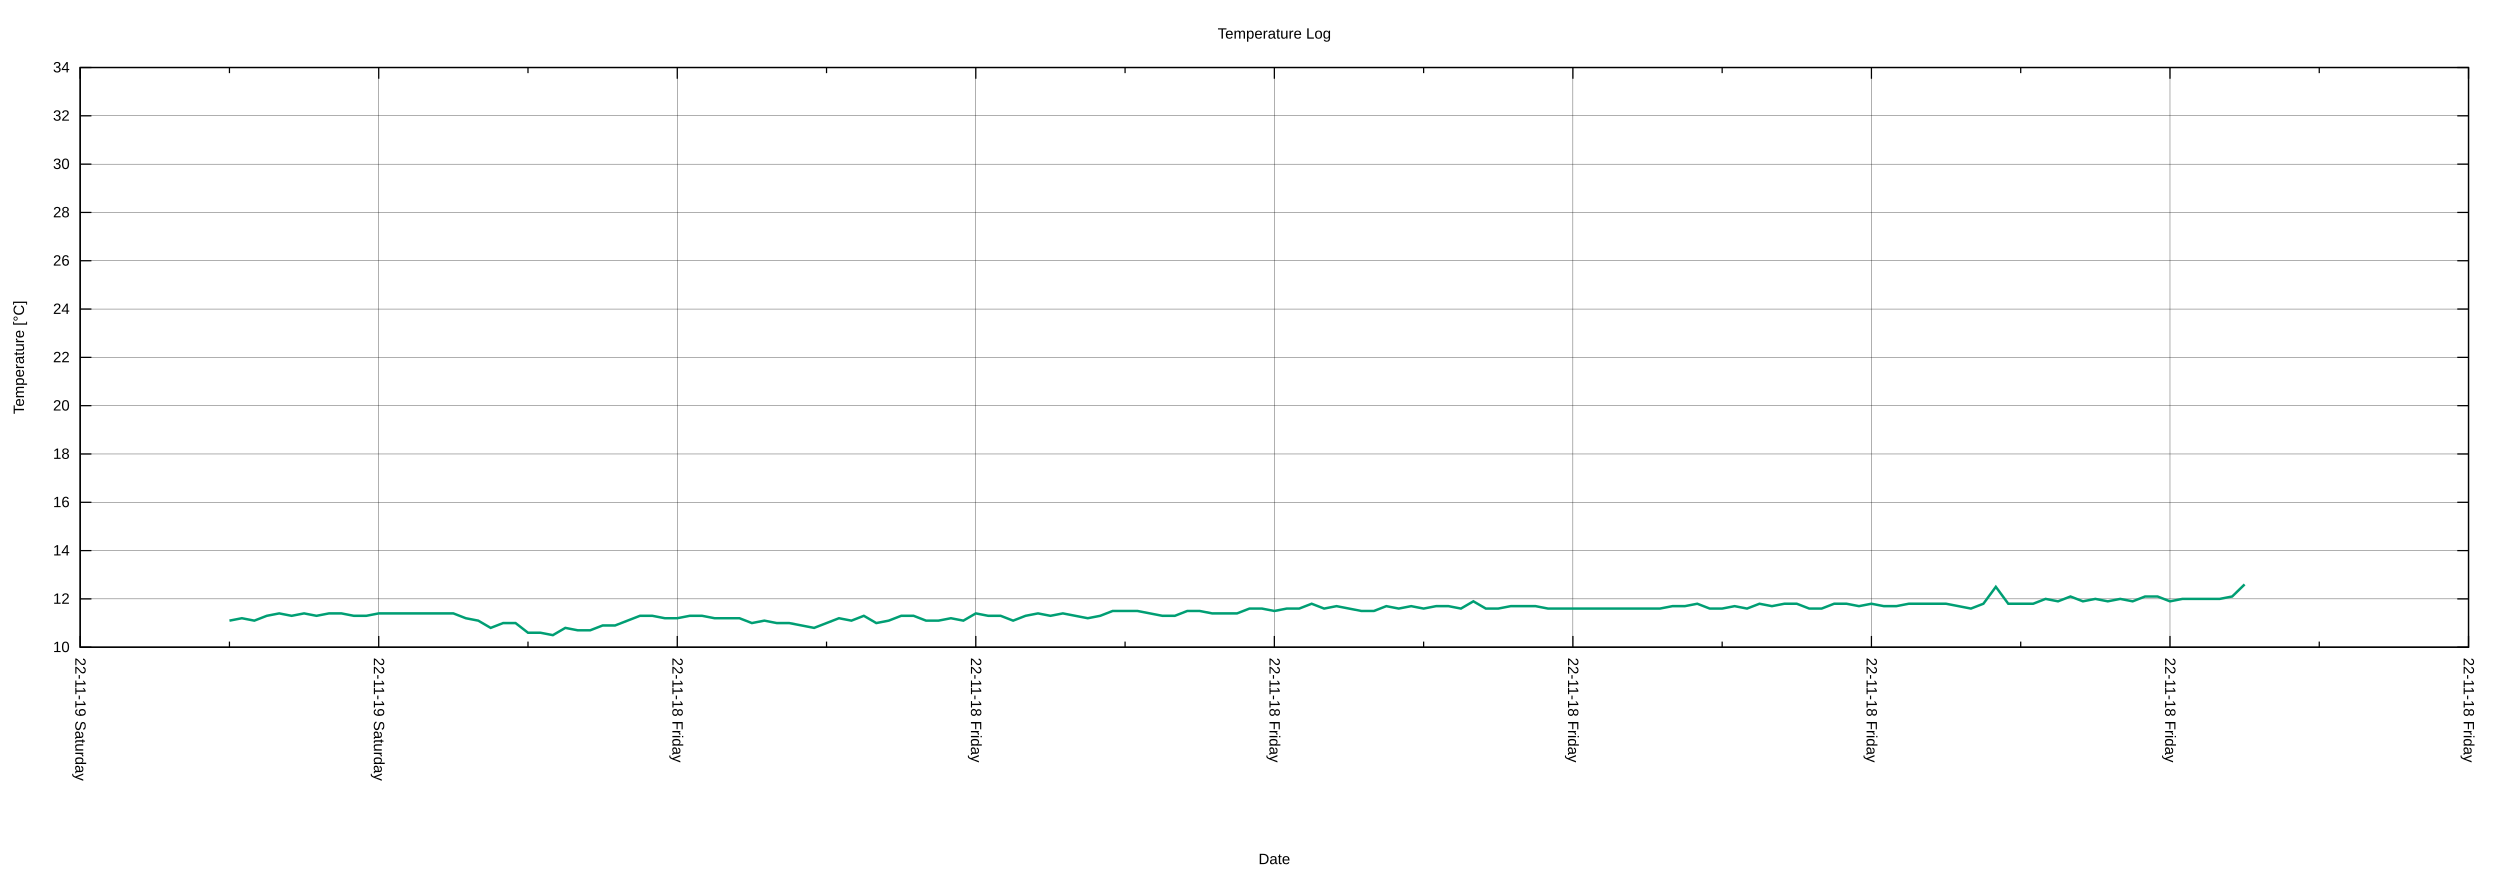
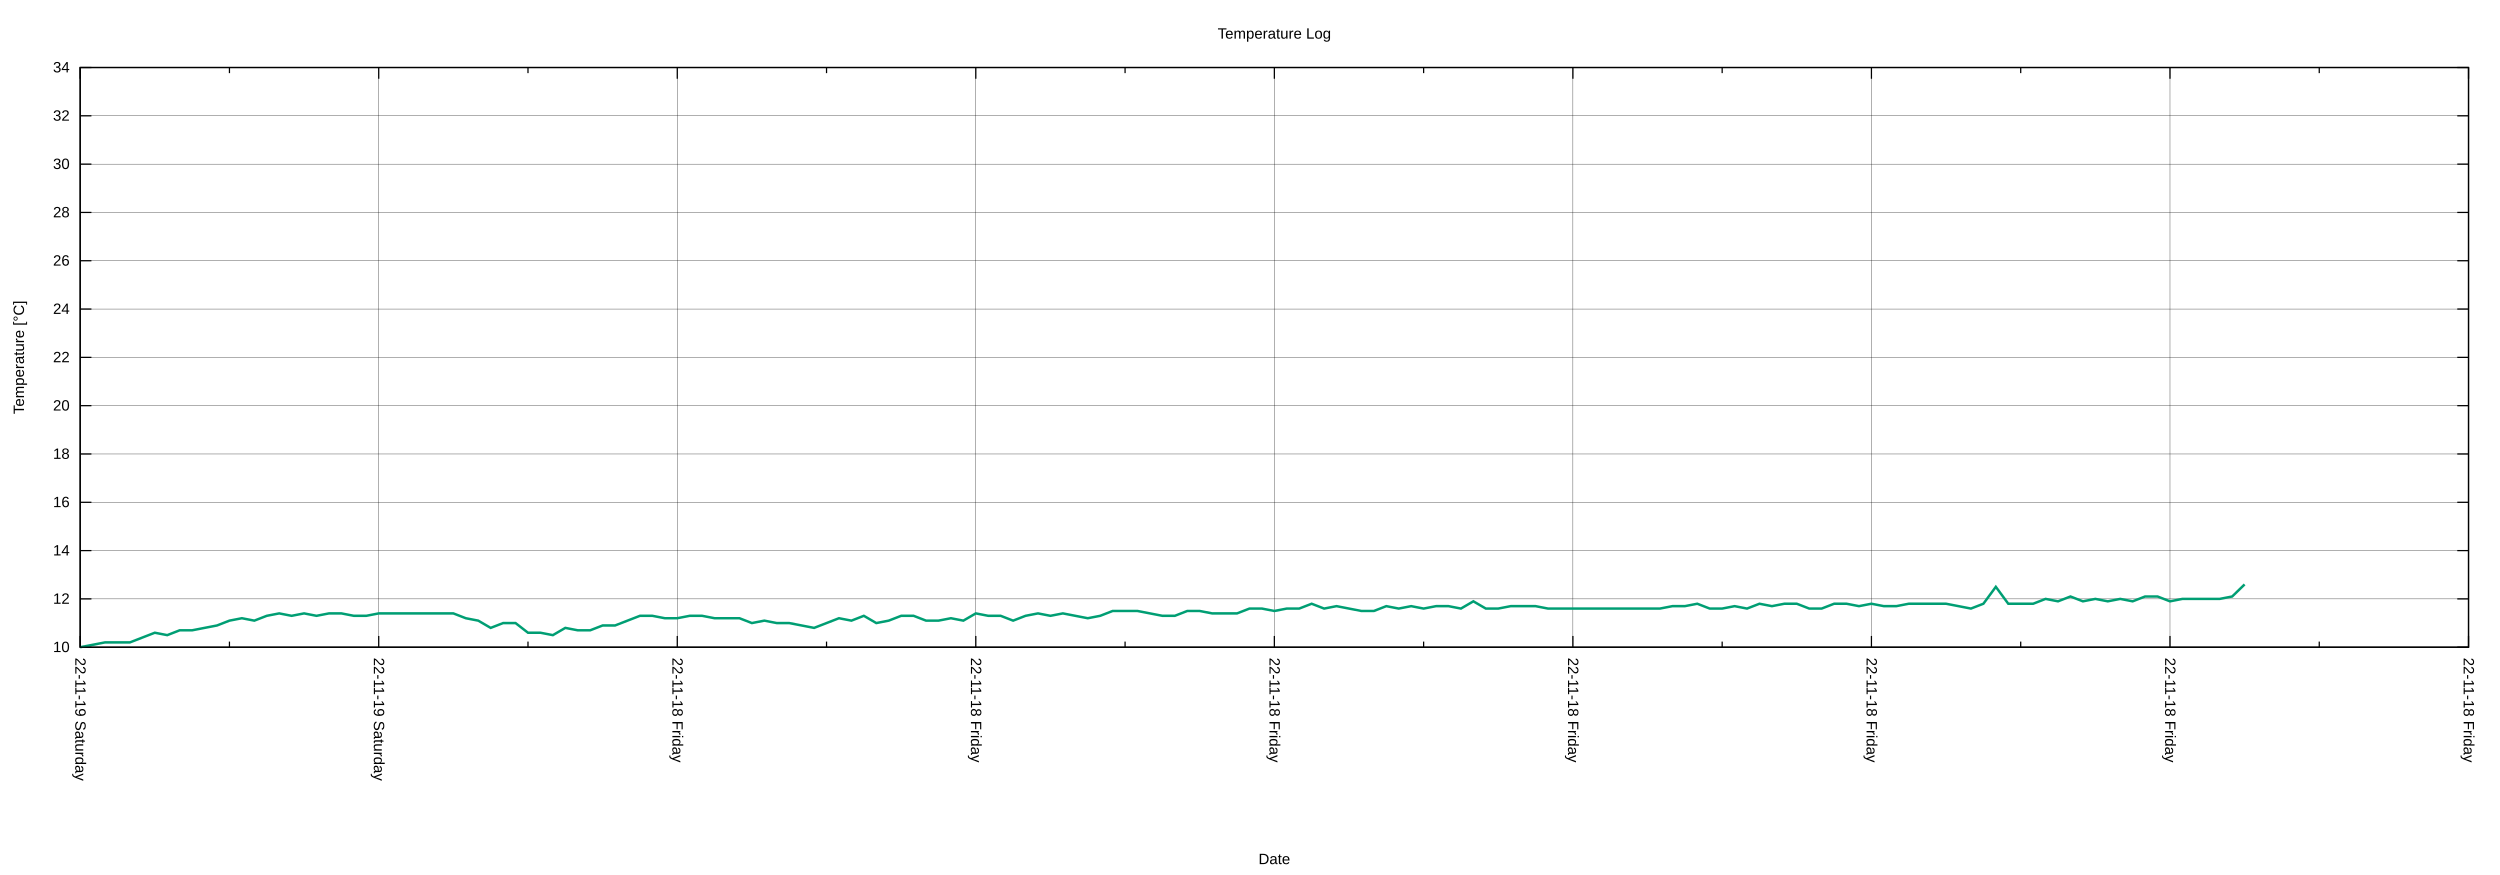
<svg xmlns="http://www.w3.org/2000/svg" xmlns:xlink="http://www.w3.org/1999/xlink" width="2000" height="700" viewBox="0 0 2000 700">
  <g id="gnuplot_canvas">
    <rect x="0" y="0" width="2000" height="700" fill="none" />
    <defs>
      <circle id="gpDot" r="0.5" stroke-width="0.5" stroke="currentColor" />
      <path id="gpPt0" stroke-width="0.222" stroke="currentColor" d="M-1,0 h2 M0,-1 v2" />
      <path id="gpPt1" stroke-width="0.222" stroke="currentColor" d="M-1,-1 L1,1 M1,-1 L-1,1" />
      <path id="gpPt2" stroke-width="0.222" stroke="currentColor" d="M-1,0 L1,0 M0,-1 L0,1 M-1,-1 L1,1 M-1,1 L1,-1" />
      <rect id="gpPt3" stroke-width="0.222" stroke="currentColor" x="-1" y="-1" width="2" height="2" />
      <rect id="gpPt4" stroke-width="0.222" stroke="currentColor" fill="currentColor" x="-1" y="-1" width="2" height="2" />
      <circle id="gpPt5" stroke-width="0.222" stroke="currentColor" cx="0" cy="0" r="1" />
      <use xlink:href="#gpPt5" id="gpPt6" fill="currentColor" stroke="none" />
      <path id="gpPt7" stroke-width="0.222" stroke="currentColor" d="M0,-1.33 L-1.33,0.67 L1.33,0.67 z" />
      <use xlink:href="#gpPt7" id="gpPt8" fill="currentColor" stroke="none" />
      <use xlink:href="#gpPt7" id="gpPt9" stroke="currentColor" transform="rotate(180)" />
      <use xlink:href="#gpPt9" id="gpPt10" fill="currentColor" stroke="none" />
      <use xlink:href="#gpPt3" id="gpPt11" stroke="currentColor" transform="rotate(45)" />
      <use xlink:href="#gpPt11" id="gpPt12" fill="currentColor" stroke="none" />
      <path id="gpPt13" stroke-width="0.222" stroke="currentColor" d="M0,1.330 L1.265,0.411 L0.782,-1.067 L-0.782,-1.076 L-1.265,0.411 z" />
      <use xlink:href="#gpPt13" id="gpPt14" fill="currentColor" stroke="none" />
      <filter id="textbox" filterUnits="objectBoundingBox" x="0" y="0" height="1" width="1">
        <feFlood flood-color="white" flood-opacity="1" result="bgnd" />
        <feComposite in="SourceGraphic" in2="bgnd" operator="atop" />
      </filter>
      <filter id="greybox" filterUnits="objectBoundingBox" x="0" y="0" height="1" width="1">
        <feFlood flood-color="lightgrey" flood-opacity="1" result="grey" />
        <feComposite in="SourceGraphic" in2="grey" operator="atop" />
      </filter>
    </defs>
    <g fill="none" color="white" stroke="currentColor" stroke-width="1.00" stroke-linecap="butt" stroke-linejoin="miter">
</g>
    <g fill="none" color="black" stroke="currentColor" stroke-width="1.00" stroke-linecap="butt" stroke-linejoin="miter">
</g>
    <g fill="none" color="black" stroke="black" stroke-width="0.25" stroke-linecap="butt" stroke-linejoin="miter">
</g>
    <g fill="none" color="black" stroke="currentColor" stroke-width="0.25" stroke-linecap="butt" stroke-linejoin="miter">
      <path stroke="black" class="gridline" d="M64.14,517.77 L1974.82,517.77  " />
    </g>
    <g fill="none" color="black" stroke="black" stroke-width="1.00" stroke-linecap="butt" stroke-linejoin="miter">
</g>
    <g fill="none" color="black" stroke="currentColor" stroke-width="1.00" stroke-linecap="butt" stroke-linejoin="miter">
      <path stroke="black" d="M64.14,517.77 L73.14,517.77 M1974.82,517.77 L1965.82,517.77  " />
      <g transform="translate(55.75,521.67)" stroke="none" fill="black" font-family="Arial" font-size="12.00" text-anchor="end">
        <text>
          <tspan font-family="Arial"> 10</tspan>
        </text>
      </g>
    </g>
    <g fill="none" color="black" stroke="currentColor" stroke-width="1.00" stroke-linecap="butt" stroke-linejoin="miter">
</g>
    <g fill="none" color="black" stroke="black" stroke-width="0.25" stroke-linecap="butt" stroke-linejoin="miter">
</g>
    <g fill="none" color="black" stroke="currentColor" stroke-width="0.25" stroke-linecap="butt" stroke-linejoin="miter">
      <path stroke="black" class="gridline" d="M64.14,479.12 L1974.82,479.12  " />
    </g>
    <g fill="none" color="black" stroke="black" stroke-width="1.00" stroke-linecap="butt" stroke-linejoin="miter">
</g>
    <g fill="none" color="black" stroke="currentColor" stroke-width="1.00" stroke-linecap="butt" stroke-linejoin="miter">
      <path stroke="black" d="M64.14,479.12 L73.14,479.12 M1974.82,479.12 L1965.82,479.12  " />
      <g transform="translate(55.75,483.02)" stroke="none" fill="black" font-family="Arial" font-size="12.00" text-anchor="end">
        <text>
          <tspan font-family="Arial"> 12</tspan>
        </text>
      </g>
    </g>
    <g fill="none" color="black" stroke="currentColor" stroke-width="1.00" stroke-linecap="butt" stroke-linejoin="miter">
</g>
    <g fill="none" color="black" stroke="black" stroke-width="0.25" stroke-linecap="butt" stroke-linejoin="miter">
</g>
    <g fill="none" color="black" stroke="currentColor" stroke-width="0.25" stroke-linecap="butt" stroke-linejoin="miter">
      <path stroke="black" class="gridline" d="M64.14,440.48 L1974.82,440.48  " />
    </g>
    <g fill="none" color="black" stroke="black" stroke-width="1.00" stroke-linecap="butt" stroke-linejoin="miter">
</g>
    <g fill="none" color="black" stroke="currentColor" stroke-width="1.00" stroke-linecap="butt" stroke-linejoin="miter">
      <path stroke="black" d="M64.14,440.48 L73.14,440.48 M1974.82,440.48 L1965.82,440.48  " />
      <g transform="translate(55.75,444.38)" stroke="none" fill="black" font-family="Arial" font-size="12.00" text-anchor="end">
        <text>
          <tspan font-family="Arial"> 14</tspan>
        </text>
      </g>
    </g>
    <g fill="none" color="black" stroke="currentColor" stroke-width="1.00" stroke-linecap="butt" stroke-linejoin="miter">
</g>
    <g fill="none" color="black" stroke="black" stroke-width="0.25" stroke-linecap="butt" stroke-linejoin="miter">
</g>
    <g fill="none" color="black" stroke="currentColor" stroke-width="0.25" stroke-linecap="butt" stroke-linejoin="miter">
      <path stroke="black" class="gridline" d="M64.14,401.83 L1974.82,401.83  " />
    </g>
    <g fill="none" color="black" stroke="black" stroke-width="1.00" stroke-linecap="butt" stroke-linejoin="miter">
</g>
    <g fill="none" color="black" stroke="currentColor" stroke-width="1.00" stroke-linecap="butt" stroke-linejoin="miter">
      <path stroke="black" d="M64.14,401.83 L73.14,401.83 M1974.82,401.83 L1965.82,401.83  " />
      <g transform="translate(55.75,405.73)" stroke="none" fill="black" font-family="Arial" font-size="12.00" text-anchor="end">
        <text>
          <tspan font-family="Arial"> 16</tspan>
        </text>
      </g>
    </g>
    <g fill="none" color="black" stroke="currentColor" stroke-width="1.00" stroke-linecap="butt" stroke-linejoin="miter">
</g>
    <g fill="none" color="black" stroke="black" stroke-width="0.25" stroke-linecap="butt" stroke-linejoin="miter">
</g>
    <g fill="none" color="black" stroke="currentColor" stroke-width="0.25" stroke-linecap="butt" stroke-linejoin="miter">
      <path stroke="black" class="gridline" d="M64.14,363.18 L1974.82,363.18  " />
    </g>
    <g fill="none" color="black" stroke="black" stroke-width="1.00" stroke-linecap="butt" stroke-linejoin="miter">
</g>
    <g fill="none" color="black" stroke="currentColor" stroke-width="1.00" stroke-linecap="butt" stroke-linejoin="miter">
      <path stroke="black" d="M64.14,363.18 L73.14,363.18 M1974.82,363.18 L1965.82,363.18  " />
      <g transform="translate(55.75,367.08)" stroke="none" fill="black" font-family="Arial" font-size="12.00" text-anchor="end">
        <text>
          <tspan font-family="Arial"> 18</tspan>
        </text>
      </g>
    </g>
    <g fill="none" color="black" stroke="currentColor" stroke-width="1.00" stroke-linecap="butt" stroke-linejoin="miter">
</g>
    <g fill="none" color="black" stroke="black" stroke-width="0.25" stroke-linecap="butt" stroke-linejoin="miter">
</g>
    <g fill="none" color="black" stroke="currentColor" stroke-width="0.25" stroke-linecap="butt" stroke-linejoin="miter">
      <path stroke="black" class="gridline" d="M64.14,324.54 L1974.82,324.54  " />
    </g>
    <g fill="none" color="black" stroke="black" stroke-width="1.00" stroke-linecap="butt" stroke-linejoin="miter">
</g>
    <g fill="none" color="black" stroke="currentColor" stroke-width="1.00" stroke-linecap="butt" stroke-linejoin="miter">
      <path stroke="black" d="M64.14,324.54 L73.14,324.54 M1974.82,324.54 L1965.82,324.54  " />
      <g transform="translate(55.75,328.44)" stroke="none" fill="black" font-family="Arial" font-size="12.00" text-anchor="end">
        <text>
          <tspan font-family="Arial"> 20</tspan>
        </text>
      </g>
    </g>
    <g fill="none" color="black" stroke="currentColor" stroke-width="1.00" stroke-linecap="butt" stroke-linejoin="miter">
</g>
    <g fill="none" color="black" stroke="black" stroke-width="0.25" stroke-linecap="butt" stroke-linejoin="miter">
</g>
    <g fill="none" color="black" stroke="currentColor" stroke-width="0.25" stroke-linecap="butt" stroke-linejoin="miter">
      <path stroke="black" class="gridline" d="M64.14,285.89 L1974.82,285.89  " />
    </g>
    <g fill="none" color="black" stroke="black" stroke-width="1.00" stroke-linecap="butt" stroke-linejoin="miter">
</g>
    <g fill="none" color="black" stroke="currentColor" stroke-width="1.00" stroke-linecap="butt" stroke-linejoin="miter">
      <path stroke="black" d="M64.14,285.89 L73.14,285.89 M1974.82,285.89 L1965.82,285.89  " />
      <g transform="translate(55.75,289.79)" stroke="none" fill="black" font-family="Arial" font-size="12.00" text-anchor="end">
        <text>
          <tspan font-family="Arial"> 22</tspan>
        </text>
      </g>
    </g>
    <g fill="none" color="black" stroke="currentColor" stroke-width="1.00" stroke-linecap="butt" stroke-linejoin="miter">
</g>
    <g fill="none" color="black" stroke="black" stroke-width="0.25" stroke-linecap="butt" stroke-linejoin="miter">
</g>
    <g fill="none" color="black" stroke="currentColor" stroke-width="0.25" stroke-linecap="butt" stroke-linejoin="miter">
      <path stroke="black" class="gridline" d="M64.14,247.24 L1974.82,247.24  " />
    </g>
    <g fill="none" color="black" stroke="black" stroke-width="1.00" stroke-linecap="butt" stroke-linejoin="miter">
</g>
    <g fill="none" color="black" stroke="currentColor" stroke-width="1.00" stroke-linecap="butt" stroke-linejoin="miter">
      <path stroke="black" d="M64.14,247.24 L73.14,247.24 M1974.82,247.24 L1965.82,247.24  " />
      <g transform="translate(55.75,251.14)" stroke="none" fill="black" font-family="Arial" font-size="12.00" text-anchor="end">
        <text>
          <tspan font-family="Arial"> 24</tspan>
        </text>
      </g>
    </g>
    <g fill="none" color="black" stroke="currentColor" stroke-width="1.00" stroke-linecap="butt" stroke-linejoin="miter">
</g>
    <g fill="none" color="black" stroke="black" stroke-width="0.25" stroke-linecap="butt" stroke-linejoin="miter">
</g>
    <g fill="none" color="black" stroke="currentColor" stroke-width="0.25" stroke-linecap="butt" stroke-linejoin="miter">
      <path stroke="black" class="gridline" d="M64.14,208.60 L1974.82,208.60  " />
    </g>
    <g fill="none" color="black" stroke="black" stroke-width="1.00" stroke-linecap="butt" stroke-linejoin="miter">
</g>
    <g fill="none" color="black" stroke="currentColor" stroke-width="1.00" stroke-linecap="butt" stroke-linejoin="miter">
      <path stroke="black" d="M64.14,208.60 L73.14,208.60 M1974.82,208.60 L1965.82,208.60  " />
      <g transform="translate(55.75,212.50)" stroke="none" fill="black" font-family="Arial" font-size="12.00" text-anchor="end">
        <text>
          <tspan font-family="Arial"> 26</tspan>
        </text>
      </g>
    </g>
    <g fill="none" color="black" stroke="currentColor" stroke-width="1.00" stroke-linecap="butt" stroke-linejoin="miter">
</g>
    <g fill="none" color="black" stroke="black" stroke-width="0.25" stroke-linecap="butt" stroke-linejoin="miter">
</g>
    <g fill="none" color="black" stroke="currentColor" stroke-width="0.25" stroke-linecap="butt" stroke-linejoin="miter">
      <path stroke="black" class="gridline" d="M64.14,169.95 L1974.82,169.95  " />
    </g>
    <g fill="none" color="black" stroke="black" stroke-width="1.00" stroke-linecap="butt" stroke-linejoin="miter">
</g>
    <g fill="none" color="black" stroke="currentColor" stroke-width="1.00" stroke-linecap="butt" stroke-linejoin="miter">
      <path stroke="black" d="M64.14,169.95 L73.14,169.95 M1974.82,169.95 L1965.82,169.95  " />
      <g transform="translate(55.75,173.85)" stroke="none" fill="black" font-family="Arial" font-size="12.00" text-anchor="end">
        <text>
          <tspan font-family="Arial"> 28</tspan>
        </text>
      </g>
    </g>
    <g fill="none" color="black" stroke="currentColor" stroke-width="1.00" stroke-linecap="butt" stroke-linejoin="miter">
</g>
    <g fill="none" color="black" stroke="black" stroke-width="0.25" stroke-linecap="butt" stroke-linejoin="miter">
</g>
    <g fill="none" color="black" stroke="currentColor" stroke-width="0.25" stroke-linecap="butt" stroke-linejoin="miter">
      <path stroke="black" class="gridline" d="M64.14,131.30 L1974.82,131.30  " />
    </g>
    <g fill="none" color="black" stroke="black" stroke-width="1.00" stroke-linecap="butt" stroke-linejoin="miter">
</g>
    <g fill="none" color="black" stroke="currentColor" stroke-width="1.00" stroke-linecap="butt" stroke-linejoin="miter">
      <path stroke="black" d="M64.14,131.30 L73.14,131.30 M1974.82,131.30 L1965.82,131.30  " />
      <g transform="translate(55.75,135.20)" stroke="none" fill="black" font-family="Arial" font-size="12.00" text-anchor="end">
        <text>
          <tspan font-family="Arial"> 30</tspan>
        </text>
      </g>
    </g>
    <g fill="none" color="black" stroke="currentColor" stroke-width="1.00" stroke-linecap="butt" stroke-linejoin="miter">
</g>
    <g fill="none" color="black" stroke="black" stroke-width="0.25" stroke-linecap="butt" stroke-linejoin="miter">
</g>
    <g fill="none" color="black" stroke="currentColor" stroke-width="0.25" stroke-linecap="butt" stroke-linejoin="miter">
      <path stroke="black" class="gridline" d="M64.14,92.66 L1974.82,92.66  " />
    </g>
    <g fill="none" color="black" stroke="black" stroke-width="1.00" stroke-linecap="butt" stroke-linejoin="miter">
</g>
    <g fill="none" color="black" stroke="currentColor" stroke-width="1.00" stroke-linecap="butt" stroke-linejoin="miter">
      <path stroke="black" d="M64.14,92.66 L73.14,92.66 M1974.82,92.66 L1965.82,92.66  " />
      <g transform="translate(55.75,96.56)" stroke="none" fill="black" font-family="Arial" font-size="12.00" text-anchor="end">
        <text>
          <tspan font-family="Arial"> 32</tspan>
        </text>
      </g>
    </g>
    <g fill="none" color="black" stroke="currentColor" stroke-width="1.00" stroke-linecap="butt" stroke-linejoin="miter">
</g>
    <g fill="none" color="black" stroke="black" stroke-width="0.25" stroke-linecap="butt" stroke-linejoin="miter">
</g>
    <g fill="none" color="black" stroke="currentColor" stroke-width="0.25" stroke-linecap="butt" stroke-linejoin="miter">
      <path stroke="black" class="gridline" d="M64.14,54.01 L1974.82,54.01  " />
    </g>
    <g fill="none" color="black" stroke="black" stroke-width="1.00" stroke-linecap="butt" stroke-linejoin="miter">
</g>
    <g fill="none" color="black" stroke="currentColor" stroke-width="1.00" stroke-linecap="butt" stroke-linejoin="miter">
      <path stroke="black" d="M64.14,54.01 L73.14,54.01 M1974.82,54.01 L1965.82,54.01  " />
      <g transform="translate(55.75,57.91)" stroke="none" fill="black" font-family="Arial" font-size="12.00" text-anchor="end">
        <text>
          <tspan font-family="Arial"> 34</tspan>
        </text>
      </g>
    </g>
    <g fill="none" color="black" stroke="currentColor" stroke-width="1.00" stroke-linecap="butt" stroke-linejoin="miter">
</g>
    <g fill="none" color="black" stroke="black" stroke-width="0.25" stroke-linecap="butt" stroke-linejoin="miter">
</g>
    <g fill="none" color="black" stroke="currentColor" stroke-width="0.25" stroke-linecap="butt" stroke-linejoin="miter">
      <path stroke="black" class="gridline" d="M1974.82,517.77 L1974.82,54.01  " />
    </g>
    <g fill="none" color="black" stroke="black" stroke-width="1.00" stroke-linecap="butt" stroke-linejoin="miter">
</g>
    <g fill="none" color="black" stroke="currentColor" stroke-width="1.00" stroke-linecap="butt" stroke-linejoin="miter">
      <path stroke="black" d="M1974.82,517.77 L1974.82,508.77 M1974.82,54.01 L1974.82,63.01  " />
      <g transform="translate(1970.92,526.16) rotate(90)" stroke="none" fill="black" font-family="Arial" font-size="12.00" text-anchor="start">
        <text>
          <tspan font-family="Arial">22-11-18 Friday</tspan>
        </text>
      </g>
    </g>
    <g fill="none" color="black" stroke="currentColor" stroke-width="1.00" stroke-linecap="butt" stroke-linejoin="miter">
      <path stroke="black" d="M1855.40,517.77 L1855.40,513.27 M1855.40,54.01 L1855.40,58.51  " />
    </g>
    <g fill="none" color="black" stroke="black" stroke-width="0.25" stroke-linecap="butt" stroke-linejoin="miter">
</g>
    <g fill="none" color="black" stroke="currentColor" stroke-width="0.25" stroke-linecap="butt" stroke-linejoin="miter">
      <path stroke="black" class="gridline" d="M1735.99,517.77 L1735.99,54.01  " />
    </g>
    <g fill="none" color="black" stroke="black" stroke-width="1.00" stroke-linecap="butt" stroke-linejoin="miter">
</g>
    <g fill="none" color="black" stroke="currentColor" stroke-width="1.00" stroke-linecap="butt" stroke-linejoin="miter">
      <path stroke="black" d="M1735.99,517.77 L1735.99,508.77 M1735.99,54.01 L1735.99,63.01  " />
      <g transform="translate(1732.09,526.16) rotate(90)" stroke="none" fill="black" font-family="Arial" font-size="12.00" text-anchor="start">
        <text>
          <tspan font-family="Arial">22-11-18 Friday</tspan>
        </text>
      </g>
    </g>
    <g fill="none" color="black" stroke="currentColor" stroke-width="1.00" stroke-linecap="butt" stroke-linejoin="miter">
      <path stroke="black" d="M1616.57,517.77 L1616.57,513.27 M1616.57,54.01 L1616.57,58.51  " />
    </g>
    <g fill="none" color="black" stroke="black" stroke-width="0.25" stroke-linecap="butt" stroke-linejoin="miter">
</g>
    <g fill="none" color="black" stroke="currentColor" stroke-width="0.25" stroke-linecap="butt" stroke-linejoin="miter">
      <path stroke="black" class="gridline" d="M1497.15,517.77 L1497.15,54.01  " />
    </g>
    <g fill="none" color="black" stroke="black" stroke-width="1.00" stroke-linecap="butt" stroke-linejoin="miter">
</g>
    <g fill="none" color="black" stroke="currentColor" stroke-width="1.00" stroke-linecap="butt" stroke-linejoin="miter">
      <path stroke="black" d="M1497.15,517.77 L1497.15,508.77 M1497.15,54.01 L1497.15,63.01  " />
      <g transform="translate(1493.25,526.16) rotate(90)" stroke="none" fill="black" font-family="Arial" font-size="12.00" text-anchor="start">
        <text>
          <tspan font-family="Arial">22-11-18 Friday</tspan>
        </text>
      </g>
    </g>
    <g fill="none" color="black" stroke="currentColor" stroke-width="1.00" stroke-linecap="butt" stroke-linejoin="miter">
      <path stroke="black" d="M1377.73,517.77 L1377.73,513.27 M1377.73,54.01 L1377.73,58.51  " />
    </g>
    <g fill="none" color="black" stroke="black" stroke-width="0.25" stroke-linecap="butt" stroke-linejoin="miter">
</g>
    <g fill="none" color="black" stroke="currentColor" stroke-width="0.25" stroke-linecap="butt" stroke-linejoin="miter">
      <path stroke="black" class="gridline" d="M1258.32,517.77 L1258.32,54.01  " />
    </g>
    <g fill="none" color="black" stroke="black" stroke-width="1.00" stroke-linecap="butt" stroke-linejoin="miter">
</g>
    <g fill="none" color="black" stroke="currentColor" stroke-width="1.00" stroke-linecap="butt" stroke-linejoin="miter">
      <path stroke="black" d="M1258.32,517.77 L1258.32,508.77 M1258.32,54.01 L1258.32,63.01  " />
      <g transform="translate(1254.42,526.16) rotate(90)" stroke="none" fill="black" font-family="Arial" font-size="12.00" text-anchor="start">
        <text>
          <tspan font-family="Arial">22-11-18 Friday</tspan>
        </text>
      </g>
    </g>
    <g fill="none" color="black" stroke="currentColor" stroke-width="1.00" stroke-linecap="butt" stroke-linejoin="miter">
      <path stroke="black" d="M1138.90,517.77 L1138.90,513.27 M1138.90,54.01 L1138.90,58.51  " />
    </g>
    <g fill="none" color="black" stroke="black" stroke-width="0.25" stroke-linecap="butt" stroke-linejoin="miter">
</g>
    <g fill="none" color="black" stroke="currentColor" stroke-width="0.25" stroke-linecap="butt" stroke-linejoin="miter">
      <path stroke="black" class="gridline" d="M1019.48,517.77 L1019.48,54.01  " />
    </g>
    <g fill="none" color="black" stroke="black" stroke-width="1.00" stroke-linecap="butt" stroke-linejoin="miter">
</g>
    <g fill="none" color="black" stroke="currentColor" stroke-width="1.00" stroke-linecap="butt" stroke-linejoin="miter">
      <path stroke="black" d="M1019.48,517.77 L1019.48,508.77 M1019.48,54.01 L1019.48,63.01  " />
      <g transform="translate(1015.58,526.16) rotate(90)" stroke="none" fill="black" font-family="Arial" font-size="12.00" text-anchor="start">
        <text>
          <tspan font-family="Arial">22-11-18 Friday</tspan>
        </text>
      </g>
    </g>
    <g fill="none" color="black" stroke="currentColor" stroke-width="1.00" stroke-linecap="butt" stroke-linejoin="miter">
      <path stroke="black" d="M900.06,517.77 L900.06,513.27 M900.06,54.01 L900.06,58.51  " />
    </g>
    <g fill="none" color="black" stroke="black" stroke-width="0.25" stroke-linecap="butt" stroke-linejoin="miter">
</g>
    <g fill="none" color="black" stroke="currentColor" stroke-width="0.25" stroke-linecap="butt" stroke-linejoin="miter">
      <path stroke="black" class="gridline" d="M780.65,517.77 L780.65,54.01  " />
    </g>
    <g fill="none" color="black" stroke="black" stroke-width="1.00" stroke-linecap="butt" stroke-linejoin="miter">
</g>
    <g fill="none" color="black" stroke="currentColor" stroke-width="1.00" stroke-linecap="butt" stroke-linejoin="miter">
      <path stroke="black" d="M780.65,517.77 L780.65,508.77 M780.65,54.01 L780.65,63.01  " />
      <g transform="translate(776.75,526.16) rotate(90)" stroke="none" fill="black" font-family="Arial" font-size="12.00" text-anchor="start">
        <text>
          <tspan font-family="Arial">22-11-18 Friday</tspan>
        </text>
      </g>
    </g>
    <g fill="none" color="black" stroke="currentColor" stroke-width="1.00" stroke-linecap="butt" stroke-linejoin="miter">
      <path stroke="black" d="M661.23,517.77 L661.23,513.27 M661.23,54.01 L661.23,58.51  " />
    </g>
    <g fill="none" color="black" stroke="black" stroke-width="0.25" stroke-linecap="butt" stroke-linejoin="miter">
</g>
    <g fill="none" color="black" stroke="currentColor" stroke-width="0.25" stroke-linecap="butt" stroke-linejoin="miter">
      <path stroke="black" class="gridline" d="M541.81,517.77 L541.81,54.01  " />
    </g>
    <g fill="none" color="black" stroke="black" stroke-width="1.00" stroke-linecap="butt" stroke-linejoin="miter">
</g>
    <g fill="none" color="black" stroke="currentColor" stroke-width="1.00" stroke-linecap="butt" stroke-linejoin="miter">
      <path stroke="black" d="M541.81,517.77 L541.81,508.77 M541.81,54.01 L541.81,63.01  " />
      <g transform="translate(537.91,526.16) rotate(90)" stroke="none" fill="black" font-family="Arial" font-size="12.00" text-anchor="start">
        <text>
          <tspan font-family="Arial">22-11-18 Friday</tspan>
        </text>
      </g>
    </g>
    <g fill="none" color="black" stroke="currentColor" stroke-width="1.00" stroke-linecap="butt" stroke-linejoin="miter">
      <path stroke="black" d="M422.39,517.77 L422.39,513.27 M422.39,54.01 L422.39,58.51  " />
    </g>
    <g fill="none" color="black" stroke="black" stroke-width="0.25" stroke-linecap="butt" stroke-linejoin="miter">
</g>
    <g fill="none" color="black" stroke="currentColor" stroke-width="0.25" stroke-linecap="butt" stroke-linejoin="miter">
      <path stroke="black" class="gridline" d="M302.98,517.77 L302.98,54.01  " />
    </g>
    <g fill="none" color="black" stroke="black" stroke-width="1.00" stroke-linecap="butt" stroke-linejoin="miter">
</g>
    <g fill="none" color="black" stroke="currentColor" stroke-width="1.00" stroke-linecap="butt" stroke-linejoin="miter">
      <path stroke="black" d="M302.98,517.77 L302.98,508.77 M302.98,54.01 L302.98,63.01  " />
      <g transform="translate(299.08,526.16) rotate(90)" stroke="none" fill="black" font-family="Arial" font-size="12.00" text-anchor="start">
        <text>
          <tspan font-family="Arial">22-11-19 Saturday</tspan>
        </text>
      </g>
    </g>
    <g fill="none" color="black" stroke="currentColor" stroke-width="1.00" stroke-linecap="butt" stroke-linejoin="miter">
      <path stroke="black" d="M183.56,517.77 L183.56,513.27 M183.56,54.01 L183.56,58.51  " />
    </g>
    <g fill="none" color="black" stroke="black" stroke-width="0.25" stroke-linecap="butt" stroke-linejoin="miter">
</g>
    <g fill="none" color="black" stroke="currentColor" stroke-width="0.25" stroke-linecap="butt" stroke-linejoin="miter">
      <path stroke="black" class="gridline" d="M64.14,517.77 L64.14,54.01  " />
    </g>
    <g fill="none" color="black" stroke="black" stroke-width="1.00" stroke-linecap="butt" stroke-linejoin="miter">
</g>
    <g fill="none" color="black" stroke="currentColor" stroke-width="1.00" stroke-linecap="butt" stroke-linejoin="miter">
      <path stroke="black" d="M64.14,517.77 L64.14,508.77 M64.14,54.01 L64.14,63.01  " />
      <g transform="translate(60.24,526.16) rotate(90)" stroke="none" fill="black" font-family="Arial" font-size="12.00" text-anchor="start">
        <text>
          <tspan font-family="Arial">22-11-19 Saturday</tspan>
        </text>
      </g>
    </g>
    <g fill="none" color="black" stroke="currentColor" stroke-width="1.00" stroke-linecap="butt" stroke-linejoin="miter">
</g>
    <g fill="none" color="black" stroke="currentColor" stroke-width="1.00" stroke-linecap="butt" stroke-linejoin="miter">
      <path stroke="black" d="M64.14,54.01 L64.14,517.77 L1974.82,517.77 L1974.82,54.01 L64.14,54.01 Z  " />
    </g>
    <g fill="none" color="black" stroke="currentColor" stroke-width="1.00" stroke-linecap="butt" stroke-linejoin="miter">
      <g transform="translate(19.18,285.89) rotate(270)" stroke="none" fill="black" font-family="Arial" font-size="12.00" text-anchor="middle">
        <text>
          <tspan font-family="Arial">Temperature [°C]</tspan>
        </text>
      </g>
    </g>
    <g fill="none" color="black" stroke="currentColor" stroke-width="1.00" stroke-linecap="butt" stroke-linejoin="miter">
      <g transform="translate(1019.48,691.30)" stroke="none" fill="black" font-family="Arial" font-size="12.00" text-anchor="middle">
        <text>
          <tspan font-family="Arial">Date</tspan>
        </text>
      </g>
    </g>
    <g fill="none" color="black" stroke="currentColor" stroke-width="1.00" stroke-linecap="butt" stroke-linejoin="miter">
</g>
    <g id="gnuplot_plot_1">
      <g fill="none" color="white" stroke="currentColor" stroke-width="2.00" stroke-linecap="butt" stroke-linejoin="miter">
</g>
      <g fill="none" color="black" stroke="currentColor" stroke-width="2.00" stroke-linecap="butt" stroke-linejoin="miter">
-         <path stroke="rgb(  0, 158, 115)" d="M183.56,496.51 L193.51,494.58 L203.46,496.51 L213.41,492.65 L223.36,490.72 L233.31,492.65 L243.27,490.72 L253.22,492.65   L263.17,490.72 L273.12,490.72 L283.07,492.65 L293.02,492.65 L302.98,490.72 L312.93,490.72 L322.88,490.72 L332.83,490.72   L342.78,490.72 L352.73,490.72 L362.68,490.72 L372.64,494.58 L382.59,496.51 L392.54,502.31 L402.49,498.45 L412.44,498.45   L422.39,506.18 L432.34,506.18 L442.30,508.11 L452.25,502.31 L462.20,504.24 L472.15,504.24 L482.10,500.38 L492.05,500.38   L502.00,496.51 L511.96,492.65 L521.91,492.65 L531.86,494.58 L541.81,494.58 L551.76,492.65 L561.71,492.65 L571.66,494.58   L581.62,494.58 L591.57,494.58 L601.52,498.45 L611.47,496.51 L621.42,498.45 L631.37,498.45 L641.32,500.38 L651.28,502.31   L661.23,498.45 L671.18,494.58 L681.13,496.51 L691.08,492.65 L701.03,498.45 L710.98,496.51 L720.94,492.65 L730.89,492.65   L740.84,496.51 L750.79,496.51 L760.74,494.58 L770.69,496.51 L780.65,490.72 L790.60,492.65 L800.55,492.65 L810.50,496.51   L820.45,492.65 L830.40,490.72 L840.35,492.65 L850.31,490.72 L860.26,492.65 L870.21,494.58 L880.16,492.65 L890.11,488.78   L900.06,488.78 L910.01,488.78 L919.97,490.72 L929.92,492.65 L939.87,492.65 L949.82,488.78 L959.77,488.78 L969.72,490.72   L979.67,490.72 L989.63,490.72 L999.58,486.85 L1009.53,486.85 L1019.48,488.78 L1029.43,486.85 L1039.38,486.85 L1049.33,482.99   L1059.29,486.85 L1069.24,484.92 L1079.19,486.85 L1089.14,488.78 L1099.09,488.78 L1109.04,484.92 L1118.99,486.85 L1128.95,484.92   L1138.90,486.85 L1148.85,484.92 L1158.80,484.92 L1168.75,486.85 L1178.70,481.06 L1188.65,486.85 L1198.61,486.85 L1208.56,484.92   L1218.51,484.92 L1228.46,484.92 L1238.41,486.85 L1248.36,486.85 L1258.32,486.85 L1268.27,486.85 L1278.22,486.85 L1288.17,486.85   L1298.12,486.85 L1308.07,486.85 L1318.02,486.85 L1327.98,486.85 L1337.93,484.92 L1347.88,484.92 L1357.83,482.99 L1367.78,486.85   L1377.73,486.85 L1387.68,484.92 L1397.64,486.85 L1407.59,482.99 L1417.54,484.92 L1427.49,482.99 L1437.44,482.99 L1447.39,486.85   L1457.34,486.85 L1467.30,482.99 L1477.25,482.99 L1487.20,484.92 L1497.15,482.99 L1507.10,484.92 L1517.05,484.92 L1527.00,482.99   L1536.96,482.99 L1546.91,482.99 L1556.86,482.99 L1566.81,484.92 L1576.76,486.85 L1586.71,482.99 L1596.66,469.46 L1606.62,482.99   L1616.57,482.99 L1626.52,482.99 L1636.47,479.12 L1646.42,481.06 L1656.37,477.19 L1666.32,481.06 L1676.28,479.12 L1686.23,481.06   L1696.18,479.12 L1706.13,481.06 L1716.08,477.19 L1726.03,477.19 L1735.99,481.06 L1745.94,479.12 L1755.89,479.12 L1765.84,479.12   L1775.79,479.12 L1785.74,477.19 L1795.69,467.53  " />
+         <path stroke="rgb(  0, 158, 115)" d="M64.14,517.77 L74.09,515.84 L84.04,513.91 L93.99,513.91 L103.95,513.91 L113.90,510.04 L123.85,506.18 L133.80,508.11   L143.75,504.24 L153.70,504.24 L163.65,502.31 L173.61,500.38 L183.56,496.51 L193.51,494.58 L203.46,496.51 L213.41,492.65   L223.36,490.72 L233.31,492.65 L243.27,490.72 L253.22,492.65 L263.17,490.72 L273.12,490.72 L283.07,492.65 L293.02,492.65   L302.98,490.72 L312.93,490.72 L322.88,490.72 L332.83,490.72 L342.78,490.72 L352.73,490.72 L362.68,490.72 L372.64,494.58   L382.59,496.51 L392.54,502.31 L402.49,498.45 L412.44,498.45 L422.39,506.18 L432.34,506.18 L442.30,508.11 L452.25,502.31   L462.20,504.24 L472.15,504.24 L482.10,500.38 L492.05,500.38 L502.00,496.51 L511.96,492.65 L521.91,492.65 L531.86,494.58   L541.81,494.58 L551.76,492.65 L561.71,492.65 L571.66,494.58 L581.62,494.58 L591.57,494.58 L601.52,498.45 L611.47,496.51   L621.42,498.45 L631.37,498.45 L641.32,500.38 L651.28,502.31 L661.23,498.45 L671.18,494.58 L681.13,496.51 L691.08,492.65   L701.03,498.45 L710.98,496.51 L720.94,492.65 L730.89,492.65 L740.84,496.51 L750.79,496.51 L760.74,494.58 L770.69,496.51   L780.65,490.72 L790.60,492.65 L800.55,492.65 L810.50,496.51 L820.45,492.65 L830.40,490.72 L840.35,492.65 L850.31,490.72   L860.26,492.65 L870.21,494.58 L880.16,492.65 L890.11,488.78 L900.06,488.78 L910.01,488.78 L919.97,490.72 L929.92,492.65   L939.87,492.65 L949.82,488.78 L959.77,488.78 L969.72,490.72 L979.67,490.72 L989.63,490.72 L999.58,486.85 L1009.53,486.85   L1019.48,488.78 L1029.43,486.85 L1039.38,486.85 L1049.33,482.99 L1059.29,486.85 L1069.24,484.92 L1079.19,486.85 L1089.14,488.78   L1099.09,488.78 L1109.04,484.92 L1118.99,486.85 L1128.95,484.92 L1138.90,486.85 L1148.85,484.92 L1158.80,484.92 L1168.75,486.85   L1178.70,481.06 L1188.65,486.85 L1198.61,486.85 L1208.56,484.92 L1218.51,484.92 L1228.46,484.92 L1238.41,486.85 L1248.36,486.85   L1258.32,486.85 L1268.27,486.85 L1278.22,486.85 L1288.17,486.85 L1298.12,486.85 L1308.07,486.85 L1318.02,486.85 L1327.98,486.85   L1337.93,484.92 L1347.88,484.92 L1357.83,482.99 L1367.78,486.85 L1377.73,486.85 L1387.68,484.92 L1397.64,486.85 L1407.59,482.99   L1417.54,484.92 L1427.49,482.99 L1437.44,482.99 L1447.39,486.85 L1457.34,486.85 L1467.30,482.99 L1477.25,482.99 L1487.20,484.92   L1497.15,482.99 L1507.10,484.92 L1517.05,484.92 L1527.00,482.99 L1536.96,482.99 L1546.91,482.99 L1556.86,482.99 L1566.81,484.92   L1576.76,486.85 L1586.71,482.99 L1596.66,469.46 L1606.62,482.99 L1616.57,482.99 L1626.52,482.99 L1636.47,479.12 L1646.42,481.06   L1656.37,477.19 L1666.32,481.06 L1676.28,479.12 L1686.23,481.06 L1696.18,479.12 L1706.13,481.06 L1716.08,477.19 L1726.03,477.19   L1735.99,481.06 L1745.94,479.12 L1755.89,479.12 L1765.84,479.12 L1775.79,479.12 L1785.74,477.19 L1795.69,467.53  " />
      </g>
    </g>
    <g fill="none" color="black" stroke="currentColor" stroke-width="2.00" stroke-linecap="butt" stroke-linejoin="miter">
</g>
    <g fill="none" color="black" stroke="black" stroke-width="1.00" stroke-linecap="butt" stroke-linejoin="miter">
</g>
    <g fill="none" color="black" stroke="currentColor" stroke-width="1.00" stroke-linecap="butt" stroke-linejoin="miter">
      <path stroke="black" d="M64.14,54.01 L64.14,517.77 L1974.82,517.77 L1974.82,54.01 L64.14,54.01 Z  " />
    </g>
    <g fill="none" color="black" stroke="currentColor" stroke-width="1.00" stroke-linecap="butt" stroke-linejoin="miter">
      <g transform="translate(1019.48,30.91)" stroke="none" fill="black" font-family="Arial" font-size="12.00" text-anchor="middle">
        <text>
          <tspan font-family="Arial">Temperature Log</tspan>
        </text>
      </g>
    </g>
    <g fill="none" color="black" stroke="currentColor" stroke-width="1.00" stroke-linecap="butt" stroke-linejoin="miter">
</g>
  </g>
</svg>
